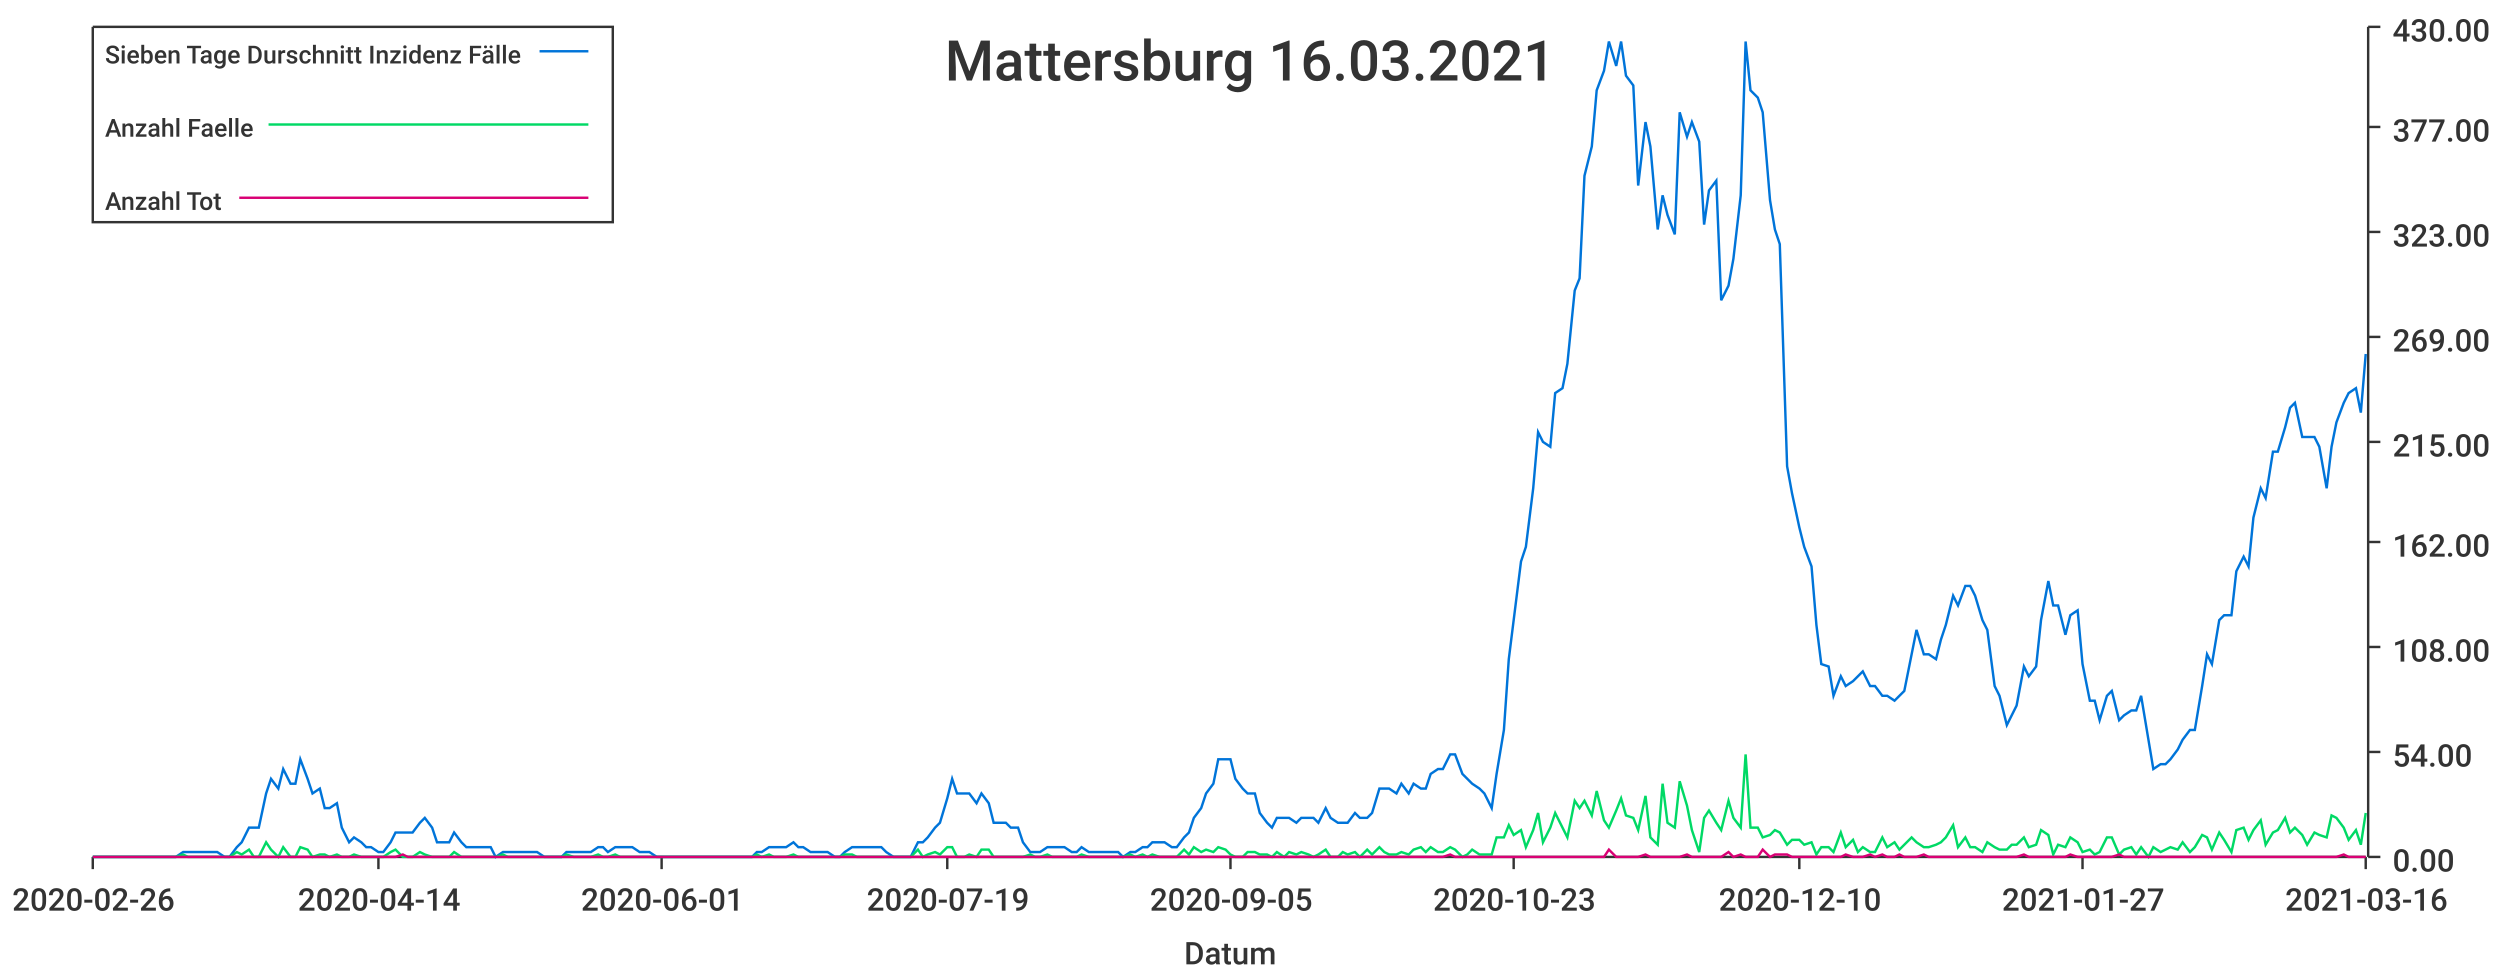
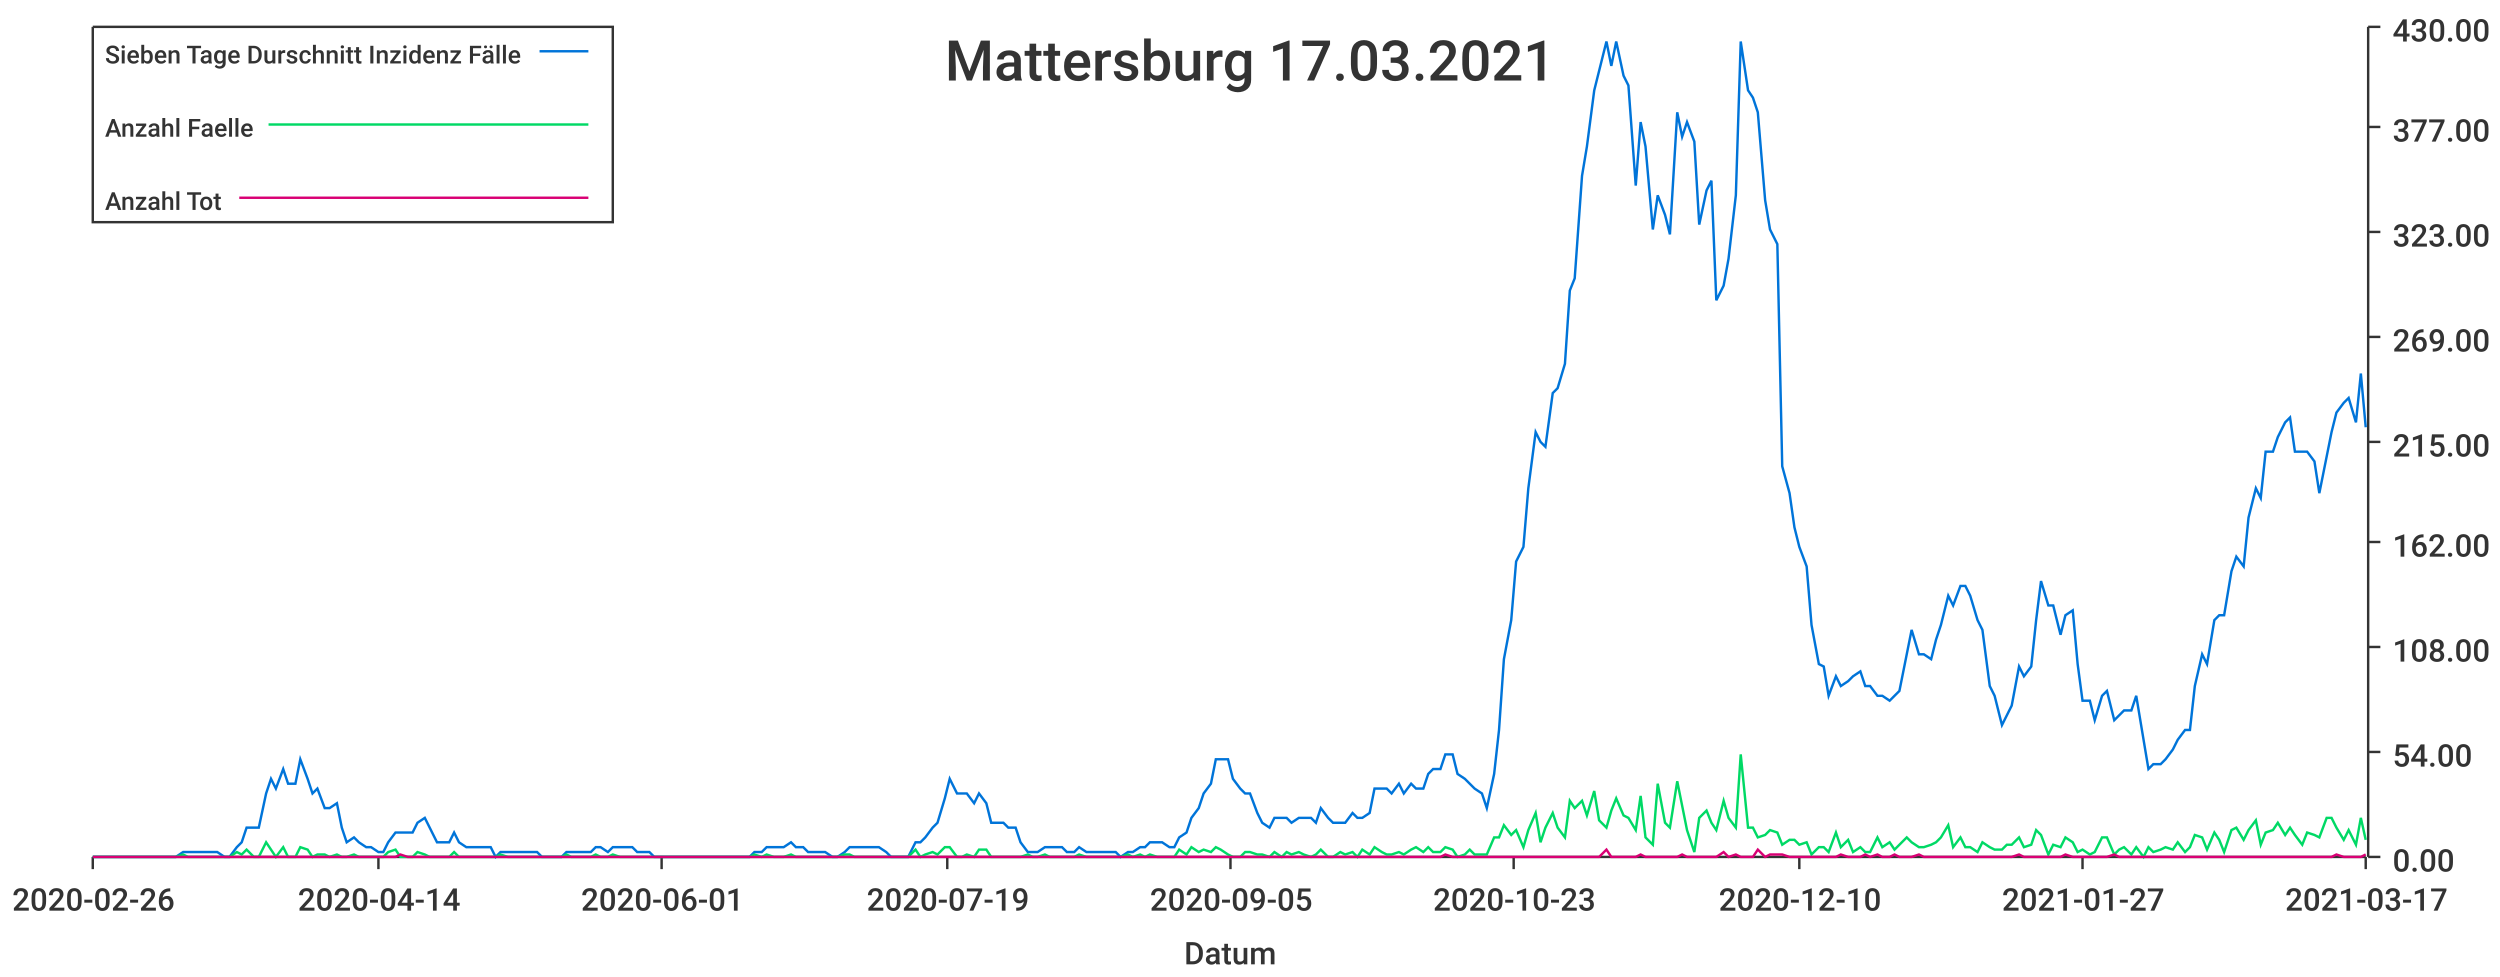
<svg xmlns="http://www.w3.org/2000/svg" width="1024" height="400">\n<path d="M 0 0 L 1024 0 L 1024 400 L 0 400 L 0 0" style="stroke-width:0;stroke:rgba(255,255,255,1.0);fill:rgba(255,255,255,1.0)" />
  <path d="M 38 11 L 969 11 L 969 351 L 38 351 L 38 11" style="stroke-width:0;stroke:rgba(255,255,255,1.0);fill:rgba(255,255,255,1.0)" />
  <path d="M 38 351 L 969 351" style="stroke-width:1;stroke:rgba(51,51,51,1.0);fill:none" />
  <path d="M 38 351 L 38 356" style="stroke-width:1;stroke:rgba(51,51,51,1.0);fill:none" />
  <text x="5" y="373" style="stroke-width:0;stroke:none;fill:rgba(51,51,51,1.0);font-size:12.8px;font-family:'Roboto Medium',sans-serif">2020-02-26</text>
  <path d="M 155 351 L 155 356" style="stroke-width:1;stroke:rgba(51,51,51,1.0);fill:none" />
  <text x="122" y="373" style="stroke-width:0;stroke:none;fill:rgba(51,51,51,1.0);font-size:12.8px;font-family:'Roboto Medium',sans-serif">2020-04-14</text>
  <path d="M 271 351 L 271 356" style="stroke-width:1;stroke:rgba(51,51,51,1.0);fill:none" />
  <text x="238" y="373" style="stroke-width:0;stroke:none;fill:rgba(51,51,51,1.0);font-size:12.8px;font-family:'Roboto Medium',sans-serif">2020-06-01</text>
  <path d="M 388 351 L 388 356" style="stroke-width:1;stroke:rgba(51,51,51,1.0);fill:none" />
  <text x="355" y="373" style="stroke-width:0;stroke:none;fill:rgba(51,51,51,1.0);font-size:12.8px;font-family:'Roboto Medium',sans-serif">2020-07-19</text>
  <path d="M 504 351 L 504 356" style="stroke-width:1;stroke:rgba(51,51,51,1.0);fill:none" />
  <text x="471" y="373" style="stroke-width:0;stroke:none;fill:rgba(51,51,51,1.0);font-size:12.8px;font-family:'Roboto Medium',sans-serif">2020-09-05</text>
  <path d="M 620 351 L 620 356" style="stroke-width:1;stroke:rgba(51,51,51,1.0);fill:none" />
  <text x="587" y="373" style="stroke-width:0;stroke:none;fill:rgba(51,51,51,1.0);font-size:12.8px;font-family:'Roboto Medium',sans-serif">2020-10-23</text>
  <path d="M 737 351 L 737 356" style="stroke-width:1;stroke:rgba(51,51,51,1.0);fill:none" />
  <text x="704" y="373" style="stroke-width:0;stroke:none;fill:rgba(51,51,51,1.0);font-size:12.8px;font-family:'Roboto Medium',sans-serif">2020-12-10</text>
  <path d="M 853 351 L 853 356" style="stroke-width:1;stroke:rgba(51,51,51,1.0);fill:none" />
  <text x="820" y="373" style="stroke-width:0;stroke:none;fill:rgba(51,51,51,1.0);font-size:12.8px;font-family:'Roboto Medium',sans-serif">2021-01-27</text>
  <path d="M 969 351 L 969 356" style="stroke-width:1;stroke:rgba(51,51,51,1.0);fill:none" />
-   <text x="936" y="373" style="stroke-width:0;stroke:none;fill:rgba(51,51,51,1.0);font-size:12.8px;font-family:'Roboto Medium',sans-serif">2021-03-16</text>
+   <text x="936" y="373" style="stroke-width:0;stroke:none;fill:rgba(51,51,51,1.0);font-size:12.8px;font-family:'Roboto Medium',sans-serif">2021-03-17</text>
  <text x="485" y="395" style="stroke-width:0;stroke:none;fill:rgba(51,51,51,1.0);font-size:12.8px;font-family:'Roboto Medium',sans-serif">Datum</text>
  <path d="M 970 351 L 970 11" style="stroke-width:1;stroke:rgba(51,51,51,1.0);fill:none" />
  <path d="M 970 351 L 975 351" style="stroke-width:1;stroke:rgba(51,51,51,1.0);fill:none" />
  <text x="980" y="357" style="stroke-width:0;stroke:none;fill:rgba(51,51,51,1.0);font-size:12.8px;font-family:'Roboto Medium',sans-serif">0.00</text>
  <path d="M 970 308 L 975 308" style="stroke-width:1;stroke:rgba(51,51,51,1.0);fill:none" />
  <text x="980" y="314" style="stroke-width:0;stroke:none;fill:rgba(51,51,51,1.0);font-size:12.8px;font-family:'Roboto Medium',sans-serif">54.00</text>
  <path d="M 970 265 L 975 265" style="stroke-width:1;stroke:rgba(51,51,51,1.0);fill:none" />
  <text x="980" y="271" style="stroke-width:0;stroke:none;fill:rgba(51,51,51,1.0);font-size:12.8px;font-family:'Roboto Medium',sans-serif">108.00</text>
  <path d="M 970 222 L 975 222" style="stroke-width:1;stroke:rgba(51,51,51,1.0);fill:none" />
  <text x="980" y="228" style="stroke-width:0;stroke:none;fill:rgba(51,51,51,1.0);font-size:12.8px;font-family:'Roboto Medium',sans-serif">162.00</text>
  <path d="M 970 181 L 975 181" style="stroke-width:1;stroke:rgba(51,51,51,1.0);fill:none" />
  <text x="980" y="187" style="stroke-width:0;stroke:none;fill:rgba(51,51,51,1.0);font-size:12.8px;font-family:'Roboto Medium',sans-serif">215.00</text>
  <path d="M 970 138 L 975 138" style="stroke-width:1;stroke:rgba(51,51,51,1.0);fill:none" />
  <text x="980" y="144" style="stroke-width:0;stroke:none;fill:rgba(51,51,51,1.0);font-size:12.8px;font-family:'Roboto Medium',sans-serif">269.00</text>
  <path d="M 970 95 L 975 95" style="stroke-width:1;stroke:rgba(51,51,51,1.0);fill:none" />
  <text x="980" y="101" style="stroke-width:0;stroke:none;fill:rgba(51,51,51,1.0);font-size:12.8px;font-family:'Roboto Medium',sans-serif">323.00</text>
  <path d="M 970 52 L 975 52" style="stroke-width:1;stroke:rgba(51,51,51,1.0);fill:none" />
  <text x="980" y="58" style="stroke-width:0;stroke:none;fill:rgba(51,51,51,1.0);font-size:12.8px;font-family:'Roboto Medium',sans-serif">377.00</text>
  <path d="M 970 11 L 975 11" style="stroke-width:1;stroke:rgba(51,51,51,1.0);fill:none" />
  <text x="980" y="17" style="stroke-width:0;stroke:none;fill:rgba(51,51,51,1.0);font-size:12.8px;font-family:'Roboto Medium',sans-serif">430.00</text>
-   <path d="M 38 351 L 41 351 L 43 351 L 46 351 L 48 351 L 51 351 L 53 351 L 55 351 L 58 351 L 60 351 L 63 351 L 65 351 L 68 351 L 70 351 L 72 351 L 75 349 L 77 349 L 80 349 L 82 349 L 85 349 L 87 349 L 89 349 L 92 351 L 94 351 L 97 347 L 99 345 L 102 339 L 104 339 L 106 339 L 109 325 L 111 319 L 114 323 L 116 315 L 119 321 L 121 321 L 123 311 L 126 319 L 128 325 L 131 323 L 133 331 L 135 331 L 138 329 L 140 339 L 143 345 L 145 343 L 148 345 L 150 347 L 152 347 L 155 349 L 157 349 L 160 345 L 162 341 L 165 341 L 167 341 L 169 341 L 172 337 L 174 335 L 177 339 L 179 345 L 182 345 L 184 345 L 186 341 L 189 345 L 191 347 L 194 347 L 196 347 L 199 347 L 201 347 L 203 351 L 206 349 L 208 349 L 211 349 L 213 349 L 215 349 L 218 349 L 220 349 L 223 351 L 225 351 L 228 351 L 230 351 L 232 349 L 235 349 L 237 349 L 240 349 L 242 349 L 245 347 L 247 347 L 249 349 L 252 347 L 254 347 L 257 347 L 259 347 L 262 349 L 264 349 L 266 349 L 269 351 L 271 351 L 274 351 L 276 351 L 279 351 L 281 351 L 283 351 L 286 351 L 288 351 L 291 351 L 293 351 L 295 351 L 298 351 L 300 351 L 303 351 L 305 351 L 308 351 L 310 349 L 312 349 L 315 347 L 317 347 L 320 347 L 322 347 L 325 345 L 327 347 L 329 347 L 332 349 L 334 349 L 337 349 L 339 349 L 342 351 L 344 351 L 346 349 L 349 347 L 351 347 L 354 347 L 356 347 L 359 347 L 361 347 L 363 349 L 366 351 L 368 351 L 371 351 L 373 351 L 376 345 L 378 345 L 380 343 L 383 339 L 385 337 L 388 327 L 390 319 L 392 325 L 395 325 L 397 325 L 400 329 L 402 325 L 405 329 L 407 337 L 409 337 L 412 337 L 414 339 L 417 339 L 419 345 L 422 349 L 424 349 L 426 349 L 429 347 L 431 347 L 434 347 L 436 347 L 439 349 L 441 349 L 443 347 L 446 349 L 448 349 L 451 349 L 453 349 L 456 349 L 458 349 L 460 351 L 463 349 L 465 349 L 468 347 L 470 347 L 472 345 L 475 345 L 477 345 L 480 347 L 482 347 L 485 343 L 487 341 L 489 335 L 492 331 L 494 325 L 497 321 L 499 311 L 502 311 L 504 311 L 506 319 L 509 323 L 511 325 L 514 325 L 516 333 L 519 337 L 521 339 L 523 335 L 526 335 L 528 335 L 531 337 L 533 335 L 536 335 L 538 335 L 540 337 L 543 331 L 545 335 L 548 337 L 550 337 L 552 337 L 555 333 L 557 335 L 560 335 L 562 333 L 565 323 L 567 323 L 569 323 L 572 325 L 574 321 L 577 325 L 579 321 L 582 323 L 584 323 L 586 317 L 589 315 L 591 315 L 594 309 L 596 309 L 599 317 L 601 319 L 603 321 L 606 323 L 608 325 L 611 331 L 613 317 L 616 299 L 618 270 L 620 254 L 623 230 L 625 224 L 628 200 L 630 177 L 632 181 L 635 183 L 637 161 L 640 159 L 642 149 L 645 119 L 647 114 L 649 72 L 652 60 L 654 37 L 657 29 L 659 17 L 662 27 L 664 17 L 666 31 L 669 35 L 671 76 L 674 50 L 676 60 L 679 94 L 681 80 L 683 88 L 686 96 L 688 46 L 691 56 L 693 50 L 696 58 L 698 92 L 700 78 L 703 74 L 705 123 L 708 117 L 710 106 L 713 80 L 715 17 L 717 37 L 720 40 L 722 46 L 725 82 L 727 94 L 729 100 L 732 191 L 734 202 L 737 216 L 739 224 L 742 232 L 744 256 L 746 272 L 749 273 L 751 285 L 754 277 L 756 281 L 759 279 L 761 277 L 763 275 L 766 281 L 768 281 L 771 285 L 773 285 L 776 287 L 778 285 L 780 283 L 783 268 L 785 258 L 788 268 L 790 268 L 793 270 L 795 262 L 797 256 L 800 244 L 802 248 L 805 240 L 807 240 L 809 244 L 812 254 L 814 258 L 817 281 L 819 285 L 822 297 L 824 293 L 826 289 L 829 273 L 831 277 L 834 273 L 836 254 L 839 238 L 841 248 L 843 248 L 846 260 L 848 252 L 851 250 L 853 272 L 856 287 L 858 287 L 860 295 L 863 285 L 865 283 L 868 295 L 870 293 L 873 291 L 875 291 L 877 285 L 880 303 L 882 315 L 885 313 L 887 313 L 889 311 L 892 307 L 894 303 L 897 299 L 899 299 L 902 281 L 904 268 L 906 272 L 909 254 L 911 252 L 914 252 L 916 234 L 919 228 L 921 232 L 923 212 L 926 200 L 928 204 L 931 185 L 933 185 L 936 175 L 938 167 L 940 165 L 943 179 L 945 179 L 948 179 L 950 183 L 953 200 L 955 183 L 957 173 L 960 165 L 962 161 L 965 159 L 967 169 L 969 145" style="stroke-width:1;stroke:rgba(0,116,217,1.0);fill:none" />
-   <path d="M 38 351 L 41 351 L 43 351 L 46 351 L 48 351 L 51 351 L 53 351 L 55 351 L 58 351 L 60 351 L 63 351 L 65 351 L 68 351 L 70 351 L 72 351 L 75 350 L 77 351 L 80 351 L 82 351 L 85 351 L 87 351 L 89 351 L 92 351 L 94 351 L 97 349 L 99 350 L 102 348 L 104 351 L 106 351 L 109 345 L 111 348 L 114 351 L 116 347 L 119 351 L 121 351 L 123 347 L 126 348 L 128 351 L 131 350 L 133 350 L 135 351 L 138 350 L 140 351 L 143 351 L 145 350 L 148 351 L 150 351 L 152 351 L 155 351 L 157 351 L 160 349 L 162 348 L 165 351 L 167 351 L 169 351 L 172 349 L 174 350 L 177 351 L 179 351 L 182 351 L 184 351 L 186 349 L 189 351 L 191 351 L 194 351 L 196 351 L 199 351 L 201 351 L 203 351 L 206 350 L 208 351 L 211 351 L 213 351 L 215 351 L 218 351 L 220 351 L 223 351 L 225 351 L 228 351 L 230 351 L 232 350 L 235 351 L 237 351 L 240 351 L 242 351 L 245 350 L 247 351 L 249 351 L 252 350 L 254 351 L 257 351 L 259 351 L 262 351 L 264 351 L 266 351 L 269 351 L 271 351 L 274 351 L 276 351 L 279 351 L 281 351 L 283 351 L 286 351 L 288 351 L 291 351 L 293 351 L 295 351 L 298 351 L 300 351 L 303 351 L 305 351 L 308 351 L 310 350 L 312 351 L 315 350 L 317 351 L 320 351 L 322 351 L 325 350 L 327 351 L 329 351 L 332 351 L 334 351 L 337 351 L 339 351 L 342 351 L 344 351 L 346 350 L 349 350 L 351 351 L 354 351 L 356 351 L 359 351 L 361 351 L 363 351 L 366 351 L 368 351 L 371 351 L 373 351 L 376 348 L 378 351 L 380 350 L 383 349 L 385 350 L 388 347 L 390 347 L 392 351 L 395 351 L 397 350 L 400 351 L 402 348 L 405 348 L 407 351 L 409 351 L 412 351 L 414 351 L 417 351 L 419 351 L 422 350 L 424 351 L 426 351 L 429 350 L 431 351 L 434 351 L 436 351 L 439 351 L 441 351 L 443 350 L 446 351 L 448 351 L 451 351 L 453 351 L 456 351 L 458 351 L 460 351 L 463 350 L 465 351 L 468 350 L 470 351 L 472 350 L 475 351 L 477 351 L 480 351 L 482 351 L 485 348 L 487 350 L 489 347 L 492 349 L 494 348 L 497 349 L 499 347 L 502 348 L 504 350 L 506 351 L 509 351 L 511 349 L 514 349 L 516 350 L 519 350 L 521 351 L 523 349 L 526 351 L 528 349 L 531 350 L 533 349 L 536 350 L 538 351 L 540 350 L 543 348 L 545 351 L 548 351 L 550 349 L 552 350 L 555 349 L 557 351 L 560 348 L 562 350 L 565 347 L 567 349 L 569 350 L 572 350 L 574 349 L 577 350 L 579 348 L 582 347 L 584 349 L 586 347 L 589 349 L 591 349 L 594 347 L 596 348 L 599 351 L 601 350 L 603 348 L 606 350 L 608 350 L 611 350 L 613 343 L 616 343 L 618 338 L 620 342 L 623 340 L 625 347 L 628 340 L 630 333 L 632 345 L 635 339 L 637 333 L 640 339 L 642 343 L 645 328 L 647 331 L 649 328 L 652 334 L 654 324 L 657 336 L 659 339 L 662 332 L 664 327 L 666 334 L 669 335 L 671 340 L 674 326 L 676 343 L 679 346 L 681 321 L 683 337 L 686 339 L 688 320 L 691 330 L 693 340 L 696 349 L 698 335 L 700 332 L 703 337 L 705 340 L 708 328 L 710 335 L 713 339 L 715 309 L 717 339 L 720 339 L 722 343 L 725 342 L 727 340 L 729 341 L 732 346 L 734 344 L 737 344 L 739 346 L 742 345 L 744 350 L 746 347 L 749 347 L 751 349 L 754 341 L 756 347 L 759 344 L 761 349 L 763 347 L 766 349 L 768 349 L 771 343 L 773 347 L 776 345 L 778 348 L 780 346 L 783 343 L 785 345 L 788 347 L 790 347 L 793 346 L 795 345 L 797 343 L 800 338 L 802 347 L 805 343 L 807 347 L 809 347 L 812 349 L 814 345 L 817 347 L 819 348 L 822 348 L 824 346 L 826 346 L 829 343 L 831 347 L 834 346 L 836 340 L 839 342 L 841 350 L 843 346 L 846 347 L 848 343 L 851 345 L 853 349 L 856 348 L 858 350 L 860 349 L 863 343 L 865 343 L 868 350 L 870 348 L 873 347 L 875 350 L 877 347 L 880 351 L 882 347 L 885 349 L 887 348 L 889 347 L 892 348 L 894 345 L 897 349 L 899 347 L 902 342 L 904 343 L 906 348 L 909 341 L 911 344 L 914 349 L 916 340 L 919 339 L 921 344 L 923 340 L 926 336 L 928 346 L 931 341 L 933 340 L 936 335 L 938 341 L 940 339 L 943 342 L 945 346 L 948 341 L 950 342 L 953 343 L 955 334 L 957 335 L 960 339 L 962 344 L 965 340 L 967 346 L 969 333" style="stroke-width:1;stroke:rgba(0,217,101,1.0);fill:none" />
-   <path d="M 38 351 L 41 351 L 43 351 L 46 351 L 48 351 L 51 351 L 53 351 L 55 351 L 58 351 L 60 351 L 63 351 L 65 351 L 68 351 L 70 351 L 72 351 L 75 351 L 77 351 L 80 351 L 82 351 L 85 351 L 87 351 L 89 351 L 92 351 L 94 351 L 97 351 L 99 351 L 102 351 L 104 351 L 106 351 L 109 351 L 111 351 L 114 351 L 116 351 L 119 351 L 121 351 L 123 351 L 126 351 L 128 351 L 131 351 L 133 351 L 135 351 L 138 351 L 140 351 L 143 351 L 145 351 L 148 351 L 150 351 L 152 351 L 155 351 L 157 351 L 160 351 L 162 351 L 165 350 L 167 351 L 169 351 L 172 351 L 174 351 L 177 351 L 179 351 L 182 351 L 184 351 L 186 351 L 189 351 L 191 351 L 194 351 L 196 351 L 199 351 L 201 351 L 203 351 L 206 351 L 208 351 L 211 351 L 213 351 L 215 351 L 218 351 L 220 351 L 223 351 L 225 351 L 228 351 L 230 351 L 232 351 L 235 351 L 237 351 L 240 351 L 242 351 L 245 351 L 247 351 L 249 351 L 252 351 L 254 351 L 257 351 L 259 351 L 262 351 L 264 351 L 266 351 L 269 351 L 271 351 L 274 351 L 276 351 L 279 351 L 281 351 L 283 351 L 286 351 L 288 351 L 291 351 L 293 351 L 295 351 L 298 351 L 300 351 L 303 351 L 305 351 L 308 351 L 310 351 L 312 351 L 315 351 L 317 351 L 320 351 L 322 351 L 325 351 L 327 351 L 329 351 L 332 351 L 334 351 L 337 351 L 339 351 L 342 351 L 344 351 L 346 351 L 349 351 L 351 351 L 354 351 L 356 351 L 359 351 L 361 351 L 363 351 L 366 351 L 368 351 L 371 351 L 373 351 L 376 351 L 378 351 L 380 351 L 383 351 L 385 351 L 388 351 L 390 351 L 392 351 L 395 351 L 397 351 L 400 351 L 402 351 L 405 351 L 407 351 L 409 351 L 412 351 L 414 351 L 417 351 L 419 351 L 422 351 L 424 351 L 426 351 L 429 351 L 431 351 L 434 351 L 436 351 L 439 351 L 441 351 L 443 351 L 446 351 L 448 351 L 451 351 L 453 351 L 456 351 L 458 351 L 460 351 L 463 351 L 465 351 L 468 351 L 470 351 L 472 351 L 475 351 L 477 351 L 480 351 L 482 351 L 485 351 L 487 351 L 489 351 L 492 351 L 494 351 L 497 351 L 499 351 L 502 351 L 504 351 L 506 351 L 509 351 L 511 351 L 514 351 L 516 351 L 519 351 L 521 351 L 523 351 L 526 351 L 528 351 L 531 351 L 533 351 L 536 351 L 538 351 L 540 351 L 543 351 L 545 351 L 548 351 L 550 351 L 552 351 L 555 351 L 557 351 L 560 351 L 562 351 L 565 351 L 567 351 L 569 351 L 572 351 L 574 351 L 577 351 L 579 351 L 582 351 L 584 351 L 586 351 L 589 351 L 591 351 L 594 350 L 596 351 L 599 351 L 601 351 L 603 351 L 606 351 L 608 351 L 611 351 L 613 351 L 616 351 L 618 351 L 620 351 L 623 351 L 625 351 L 628 351 L 630 351 L 632 351 L 635 351 L 637 351 L 640 351 L 642 351 L 645 351 L 647 351 L 649 351 L 652 351 L 654 351 L 657 351 L 659 348 L 662 351 L 664 351 L 666 351 L 669 351 L 671 351 L 674 350 L 676 351 L 679 351 L 681 351 L 683 351 L 686 351 L 688 351 L 691 350 L 693 351 L 696 351 L 698 351 L 700 351 L 703 351 L 705 351 L 708 349 L 710 351 L 713 350 L 715 351 L 717 351 L 720 351 L 722 348 L 725 351 L 727 350 L 729 350 L 732 350 L 734 351 L 737 351 L 739 351 L 742 351 L 744 351 L 746 351 L 749 351 L 751 351 L 754 351 L 756 350 L 759 351 L 761 351 L 763 351 L 766 350 L 768 351 L 771 350 L 773 351 L 776 351 L 778 350 L 780 351 L 783 351 L 785 351 L 788 350 L 790 351 L 793 351 L 795 351 L 797 351 L 800 351 L 802 351 L 805 351 L 807 351 L 809 351 L 812 351 L 814 351 L 817 351 L 819 351 L 822 351 L 824 351 L 826 351 L 829 350 L 831 351 L 834 351 L 836 351 L 839 351 L 841 351 L 843 351 L 846 351 L 848 350 L 851 351 L 853 351 L 856 351 L 858 351 L 860 351 L 863 351 L 865 351 L 868 350 L 870 351 L 873 351 L 875 351 L 877 351 L 880 351 L 882 351 L 885 351 L 887 351 L 889 351 L 892 351 L 894 351 L 897 351 L 899 351 L 902 351 L 904 351 L 906 351 L 909 351 L 911 351 L 914 351 L 916 351 L 919 351 L 921 351 L 923 351 L 926 351 L 928 351 L 931 351 L 933 351 L 936 351 L 938 351 L 940 351 L 943 351 L 945 351 L 948 351 L 950 351 L 953 351 L 955 351 L 957 351 L 960 350 L 962 351 L 965 351 L 967 351 L 969 351" style="stroke-width:1;stroke:rgba(217,0,116,1.0);fill:none" />
-   <text x="387" y="33" style="stroke-width:0;stroke:none;fill:rgba(51,51,51,1.0);font-size:23.0px;font-family:'Roboto Medium',sans-serif">Mattersburg 16.03.2021</text>
+   <path d="M 38 351 L 41 351 L 43 351 L 46 351 L 48 351 L 51 351 L 53 351 L 55 351 L 58 351 L 60 351 L 63 351 L 65 351 L 68 351 L 70 351 L 72 351 L 75 349 L 77 349 L 80 349 L 82 349 L 84 349 L 87 349 L 89 349 L 92 351 L 94 351 L 97 347 L 99 345 L 101 339 L 104 339 L 106 339 L 109 325 L 111 319 L 113 323 L 116 315 L 118 321 L 121 321 L 123 311 L 126 319 L 128 325 L 130 323 L 133 331 L 135 331 L 138 329 L 140 339 L 142 345 L 145 343 L 147 345 L 150 347 L 152 347 L 155 349 L 157 349 L 159 345 L 162 341 L 164 341 L 167 341 L 169 341 L 171 337 L 174 335 L 176 339 L 179 345 L 181 345 L 184 345 L 186 341 L 188 345 L 191 347 L 193 347 L 196 347 L 198 347 L 201 347 L 203 351 L 205 349 L 208 349 L 210 349 L 213 349 L 215 349 L 217 349 L 220 349 L 222 351 L 225 351 L 227 351 L 230 351 L 232 349 L 234 349 L 237 349 L 239 349 L 242 349 L 244 347 L 246 347 L 249 349 L 251 347 L 254 347 L 256 347 L 259 347 L 261 349 L 263 349 L 266 349 L 268 351 L 271 351 L 273 351 L 275 351 L 278 351 L 280 351 L 283 351 L 285 351 L 288 351 L 290 351 L 292 351 L 295 351 L 297 351 L 300 351 L 302 351 L 304 351 L 307 351 L 309 349 L 312 349 L 314 347 L 317 347 L 319 347 L 321 347 L 324 345 L 326 347 L 329 347 L 331 349 L 334 349 L 336 349 L 338 349 L 341 351 L 343 351 L 346 349 L 348 347 L 350 347 L 353 347 L 355 347 L 358 347 L 360 347 L 363 349 L 365 351 L 367 351 L 370 351 L 372 351 L 375 345 L 377 345 L 379 343 L 382 339 L 384 337 L 387 327 L 389 319 L 392 325 L 394 325 L 396 325 L 399 329 L 401 325 L 404 329 L 406 337 L 408 337 L 411 337 L 413 339 L 416 339 L 418 345 L 421 349 L 423 349 L 425 349 L 428 347 L 430 347 L 433 347 L 435 347 L 437 349 L 440 349 L 442 347 L 445 349 L 447 349 L 450 349 L 452 349 L 454 349 L 457 349 L 459 351 L 462 349 L 464 349 L 467 347 L 469 347 L 471 345 L 474 345 L 476 345 L 479 347 L 481 347 L 483 343 L 486 341 L 488 335 L 491 331 L 493 325 L 496 321 L 498 311 L 500 311 L 503 311 L 505 319 L 508 323 L 510 325 L 512 325 L 515 333 L 517 337 L 520 339 L 522 335 L 525 335 L 527 335 L 529 337 L 532 335 L 534 335 L 537 335 L 539 337 L 541 331 L 544 335 L 546 337 L 549 337 L 551 337 L 554 333 L 556 335 L 558 335 L 561 333 L 563 323 L 566 323 L 568 323 L 570 325 L 573 321 L 575 325 L 578 321 L 580 323 L 583 323 L 585 317 L 587 315 L 590 315 L 592 309 L 595 309 L 597 317 L 600 319 L 602 321 L 604 323 L 607 325 L 609 331 L 612 317 L 614 299 L 616 270 L 619 254 L 621 230 L 624 224 L 626 200 L 629 177 L 631 181 L 633 183 L 636 161 L 638 159 L 641 149 L 643 119 L 645 114 L 648 72 L 650 60 L 653 37 L 655 29 L 658 17 L 660 27 L 662 17 L 665 31 L 667 35 L 670 76 L 672 50 L 674 60 L 677 94 L 679 80 L 682 88 L 684 96 L 687 46 L 689 56 L 691 50 L 694 58 L 696 92 L 699 78 L 701 74 L 703 123 L 706 117 L 708 106 L 711 80 L 713 17 L 716 37 L 718 40 L 720 46 L 723 82 L 725 94 L 728 100 L 730 191 L 733 202 L 735 216 L 737 224 L 740 232 L 742 256 L 745 272 L 747 273 L 749 285 L 752 277 L 754 281 L 757 279 L 759 277 L 762 275 L 764 281 L 766 281 L 769 285 L 771 285 L 774 287 L 776 285 L 778 283 L 781 268 L 783 258 L 786 268 L 788 268 L 791 270 L 793 262 L 795 256 L 798 244 L 800 248 L 803 240 L 805 240 L 807 244 L 810 254 L 812 258 L 815 281 L 817 285 L 820 297 L 822 293 L 824 289 L 827 273 L 829 277 L 832 273 L 834 254 L 836 238 L 839 248 L 841 248 L 844 260 L 846 252 L 849 250 L 851 272 L 853 287 L 856 287 L 858 295 L 861 285 L 863 283 L 866 295 L 868 293 L 870 291 L 873 291 L 875 285 L 878 303 L 880 315 L 882 313 L 885 313 L 887 311 L 890 307 L 892 303 L 895 299 L 897 299 L 899 281 L 902 268 L 904 272 L 907 254 L 909 252 L 911 252 L 914 234 L 916 228 L 919 232 L 921 212 L 924 200 L 926 204 L 928 185 L 931 185 L 933 179 L 936 173 L 938 171 L 940 185 L 943 185 L 945 185 L 948 189 L 950 202 L 953 187 L 955 177 L 957 169 L 960 165 L 962 163 L 965 173 L 967 153 L 969 175" style="stroke-width:1;stroke:rgba(0,116,217,1.0);fill:none" />
+   <path d="M 38 351 L 41 351 L 43 351 L 46 351 L 48 351 L 51 351 L 53 351 L 55 351 L 58 351 L 60 351 L 63 351 L 65 351 L 68 351 L 70 351 L 72 351 L 75 350 L 77 351 L 80 351 L 82 351 L 84 351 L 87 351 L 89 351 L 92 351 L 94 351 L 97 349 L 99 350 L 101 348 L 104 351 L 106 351 L 109 345 L 111 348 L 113 351 L 116 347 L 118 351 L 121 351 L 123 347 L 126 348 L 128 351 L 130 350 L 133 350 L 135 351 L 138 350 L 140 351 L 142 351 L 145 350 L 147 351 L 150 351 L 152 351 L 155 351 L 157 351 L 159 349 L 162 348 L 164 351 L 167 351 L 169 351 L 171 349 L 174 350 L 176 351 L 179 351 L 181 351 L 184 351 L 186 349 L 188 351 L 191 351 L 193 351 L 196 351 L 198 351 L 201 351 L 203 351 L 205 350 L 208 351 L 210 351 L 213 351 L 215 351 L 217 351 L 220 351 L 222 351 L 225 351 L 227 351 L 230 351 L 232 350 L 234 351 L 237 351 L 239 351 L 242 351 L 244 350 L 246 351 L 249 351 L 251 350 L 254 351 L 256 351 L 259 351 L 261 351 L 263 351 L 266 351 L 268 351 L 271 351 L 273 351 L 275 351 L 278 351 L 280 351 L 283 351 L 285 351 L 288 351 L 290 351 L 292 351 L 295 351 L 297 351 L 300 351 L 302 351 L 304 351 L 307 351 L 309 350 L 312 351 L 314 350 L 317 351 L 319 351 L 321 351 L 324 350 L 326 351 L 329 351 L 331 351 L 334 351 L 336 351 L 338 351 L 341 351 L 343 351 L 346 350 L 348 350 L 350 351 L 353 351 L 355 351 L 358 351 L 360 351 L 363 351 L 365 351 L 367 351 L 370 351 L 372 351 L 375 348 L 377 351 L 379 350 L 382 349 L 384 350 L 387 347 L 389 347 L 392 351 L 394 351 L 396 350 L 399 351 L 401 348 L 404 348 L 406 351 L 408 351 L 411 351 L 413 351 L 416 351 L 418 351 L 421 350 L 423 351 L 425 351 L 428 350 L 430 351 L 433 351 L 435 351 L 437 351 L 440 351 L 442 350 L 445 351 L 447 351 L 450 351 L 452 351 L 454 351 L 457 351 L 459 351 L 462 350 L 464 351 L 467 350 L 469 351 L 471 350 L 474 351 L 476 351 L 479 351 L 481 351 L 483 348 L 486 350 L 488 347 L 491 349 L 493 348 L 496 349 L 498 347 L 500 348 L 503 350 L 505 351 L 508 351 L 510 349 L 512 349 L 515 350 L 517 350 L 520 351 L 522 349 L 525 351 L 527 349 L 529 350 L 532 349 L 534 350 L 537 351 L 539 350 L 541 348 L 544 351 L 546 351 L 549 349 L 551 350 L 554 349 L 556 351 L 558 348 L 561 350 L 563 347 L 566 349 L 568 350 L 570 350 L 573 349 L 575 350 L 578 348 L 580 347 L 583 349 L 585 347 L 587 349 L 590 349 L 592 347 L 595 348 L 597 351 L 600 350 L 602 348 L 604 350 L 607 350 L 609 350 L 612 343 L 614 343 L 616 338 L 619 342 L 621 340 L 624 347 L 626 340 L 629 333 L 631 345 L 633 339 L 636 333 L 638 339 L 641 343 L 643 328 L 645 331 L 648 328 L 650 334 L 653 324 L 655 336 L 658 339 L 660 332 L 662 327 L 665 334 L 667 335 L 670 340 L 672 326 L 674 343 L 677 346 L 679 321 L 682 337 L 684 339 L 687 320 L 689 330 L 691 340 L 694 349 L 696 335 L 699 332 L 701 337 L 703 340 L 706 328 L 708 335 L 711 339 L 713 309 L 716 339 L 718 339 L 720 343 L 723 342 L 725 340 L 728 341 L 730 346 L 733 344 L 735 344 L 737 346 L 740 345 L 742 350 L 745 347 L 747 347 L 749 349 L 752 341 L 754 347 L 757 344 L 759 349 L 762 347 L 764 349 L 766 349 L 769 343 L 771 347 L 774 345 L 776 348 L 778 346 L 781 343 L 783 345 L 786 347 L 788 347 L 791 346 L 793 345 L 795 343 L 798 338 L 800 347 L 803 343 L 805 347 L 807 347 L 810 349 L 812 345 L 815 347 L 817 348 L 820 348 L 822 346 L 824 346 L 827 343 L 829 347 L 832 346 L 834 340 L 836 342 L 839 350 L 841 346 L 844 347 L 846 343 L 849 345 L 851 349 L 853 348 L 856 350 L 858 349 L 861 343 L 863 343 L 866 350 L 868 348 L 870 347 L 873 350 L 875 347 L 878 351 L 880 347 L 882 349 L 885 348 L 887 347 L 890 348 L 892 345 L 895 349 L 897 347 L 899 342 L 902 343 L 904 348 L 907 341 L 909 344 L 911 349 L 914 340 L 916 339 L 919 344 L 921 340 L 924 336 L 926 346 L 928 341 L 931 340 L 933 337 L 936 342 L 938 339 L 940 342 L 943 346 L 945 341 L 948 342 L 950 343 L 953 335 L 955 335 L 957 339 L 960 344 L 962 340 L 965 346 L 967 335 L 969 344" style="stroke-width:1;stroke:rgba(0,217,101,1.0);fill:none" />
+   <path d="M 38 351 L 41 351 L 43 351 L 46 351 L 48 351 L 51 351 L 53 351 L 55 351 L 58 351 L 60 351 L 63 351 L 65 351 L 68 351 L 70 351 L 72 351 L 75 351 L 77 351 L 80 351 L 82 351 L 84 351 L 87 351 L 89 351 L 92 351 L 94 351 L 97 351 L 99 351 L 101 351 L 104 351 L 106 351 L 109 351 L 111 351 L 113 351 L 116 351 L 118 351 L 121 351 L 123 351 L 126 351 L 128 351 L 130 351 L 133 351 L 135 351 L 138 351 L 140 351 L 142 351 L 145 351 L 147 351 L 150 351 L 152 351 L 155 351 L 157 351 L 159 351 L 162 351 L 164 350 L 167 351 L 169 351 L 171 351 L 174 351 L 176 351 L 179 351 L 181 351 L 184 351 L 186 351 L 188 351 L 191 351 L 193 351 L 196 351 L 198 351 L 201 351 L 203 351 L 205 351 L 208 351 L 210 351 L 213 351 L 215 351 L 217 351 L 220 351 L 222 351 L 225 351 L 227 351 L 230 351 L 232 351 L 234 351 L 237 351 L 239 351 L 242 351 L 244 351 L 246 351 L 249 351 L 251 351 L 254 351 L 256 351 L 259 351 L 261 351 L 263 351 L 266 351 L 268 351 L 271 351 L 273 351 L 275 351 L 278 351 L 280 351 L 283 351 L 285 351 L 288 351 L 290 351 L 292 351 L 295 351 L 297 351 L 300 351 L 302 351 L 304 351 L 307 351 L 309 351 L 312 351 L 314 351 L 317 351 L 319 351 L 321 351 L 324 351 L 326 351 L 329 351 L 331 351 L 334 351 L 336 351 L 338 351 L 341 351 L 343 351 L 346 351 L 348 351 L 350 351 L 353 351 L 355 351 L 358 351 L 360 351 L 363 351 L 365 351 L 367 351 L 370 351 L 372 351 L 375 351 L 377 351 L 379 351 L 382 351 L 384 351 L 387 351 L 389 351 L 392 351 L 394 351 L 396 351 L 399 351 L 401 351 L 404 351 L 406 351 L 408 351 L 411 351 L 413 351 L 416 351 L 418 351 L 421 351 L 423 351 L 425 351 L 428 351 L 430 351 L 433 351 L 435 351 L 437 351 L 440 351 L 442 351 L 445 351 L 447 351 L 450 351 L 452 351 L 454 351 L 457 351 L 459 351 L 462 351 L 464 351 L 467 351 L 469 351 L 471 351 L 474 351 L 476 351 L 479 351 L 481 351 L 483 351 L 486 351 L 488 351 L 491 351 L 493 351 L 496 351 L 498 351 L 500 351 L 503 351 L 505 351 L 508 351 L 510 351 L 512 351 L 515 351 L 517 351 L 520 351 L 522 351 L 525 351 L 527 351 L 529 351 L 532 351 L 534 351 L 537 351 L 539 351 L 541 351 L 544 351 L 546 351 L 549 351 L 551 351 L 554 351 L 556 351 L 558 351 L 561 351 L 563 351 L 566 351 L 568 351 L 570 351 L 573 351 L 575 351 L 578 351 L 580 351 L 583 351 L 585 351 L 587 351 L 590 351 L 592 350 L 595 351 L 597 351 L 600 351 L 602 351 L 604 351 L 607 351 L 609 351 L 612 351 L 614 351 L 616 351 L 619 351 L 621 351 L 624 351 L 626 351 L 629 351 L 631 351 L 633 351 L 636 351 L 638 351 L 641 351 L 643 351 L 645 351 L 648 351 L 650 351 L 653 351 L 655 351 L 658 348 L 660 351 L 662 351 L 665 351 L 667 351 L 670 351 L 672 350 L 674 351 L 677 351 L 679 351 L 682 351 L 684 351 L 687 351 L 689 350 L 691 351 L 694 351 L 696 351 L 699 351 L 701 351 L 703 351 L 706 349 L 708 351 L 711 350 L 713 351 L 716 351 L 718 351 L 720 348 L 723 351 L 725 350 L 728 350 L 730 350 L 733 351 L 735 351 L 737 351 L 740 351 L 742 351 L 745 351 L 747 351 L 749 351 L 752 351 L 754 350 L 757 351 L 759 351 L 762 351 L 764 350 L 766 351 L 769 350 L 771 351 L 774 351 L 776 350 L 778 351 L 781 351 L 783 351 L 786 350 L 788 351 L 791 351 L 793 351 L 795 351 L 798 351 L 800 351 L 803 351 L 805 351 L 807 351 L 810 351 L 812 351 L 815 351 L 817 351 L 820 351 L 822 351 L 824 351 L 827 350 L 829 351 L 832 351 L 834 351 L 836 351 L 839 351 L 841 351 L 844 351 L 846 350 L 849 351 L 851 351 L 853 351 L 856 351 L 858 351 L 861 351 L 863 351 L 866 350 L 868 351 L 870 351 L 873 351 L 875 351 L 878 351 L 880 351 L 882 351 L 885 351 L 887 351 L 890 351 L 892 351 L 895 351 L 897 351 L 899 351 L 902 351 L 904 351 L 907 351 L 909 351 L 911 351 L 914 351 L 916 351 L 919 351 L 921 351 L 924 351 L 926 351 L 928 351 L 931 351 L 933 351 L 936 351 L 938 351 L 940 351 L 943 351 L 945 351 L 948 351 L 950 351 L 953 351 L 955 351 L 957 350 L 960 351 L 962 351 L 965 351 L 967 351 L 969 350" style="stroke-width:1;stroke:rgba(217,0,116,1.0);fill:none" />
+   <text x="387" y="33" style="stroke-width:0;stroke:none;fill:rgba(51,51,51,1.0);font-size:23.0px;font-family:'Roboto Medium',sans-serif">Mattersburg 17.03.2021</text>
  <path d="M 38 11 L 251 11 L 251 91 L 38 91 L 38 11" style="stroke-width:1;stroke:rgba(51,51,51,1.0);fill:rgba(255,255,255,1.0)" />
  <text x="43" y="26" style="stroke-width:0;stroke:none;fill:rgba(51,51,51,1.0);font-size:10.2px;font-family:'Roboto Medium',sans-serif">Sieben Tage Durschnitt Inzidenz Fälle</text>
  <path d="M 221 21 L 241 21" style="stroke-width:1;stroke:rgba(0,116,217,1.0);fill:none" />
  <text x="43" y="56" style="stroke-width:0;stroke:none;fill:rgba(51,51,51,1.0);font-size:10.2px;font-family:'Roboto Medium',sans-serif">Anzahl Faelle</text>
  <path d="M 110 51 L 241 51" style="stroke-width:1;stroke:rgba(0,217,101,1.0);fill:none" />
  <text x="43" y="86" style="stroke-width:0;stroke:none;fill:rgba(51,51,51,1.0);font-size:10.2px;font-family:'Roboto Medium',sans-serif">Anzahl Tot</text>
  <path d="M 98 81 L 241 81" style="stroke-width:1;stroke:rgba(217,0,116,1.0);fill:none" />
</svg>
